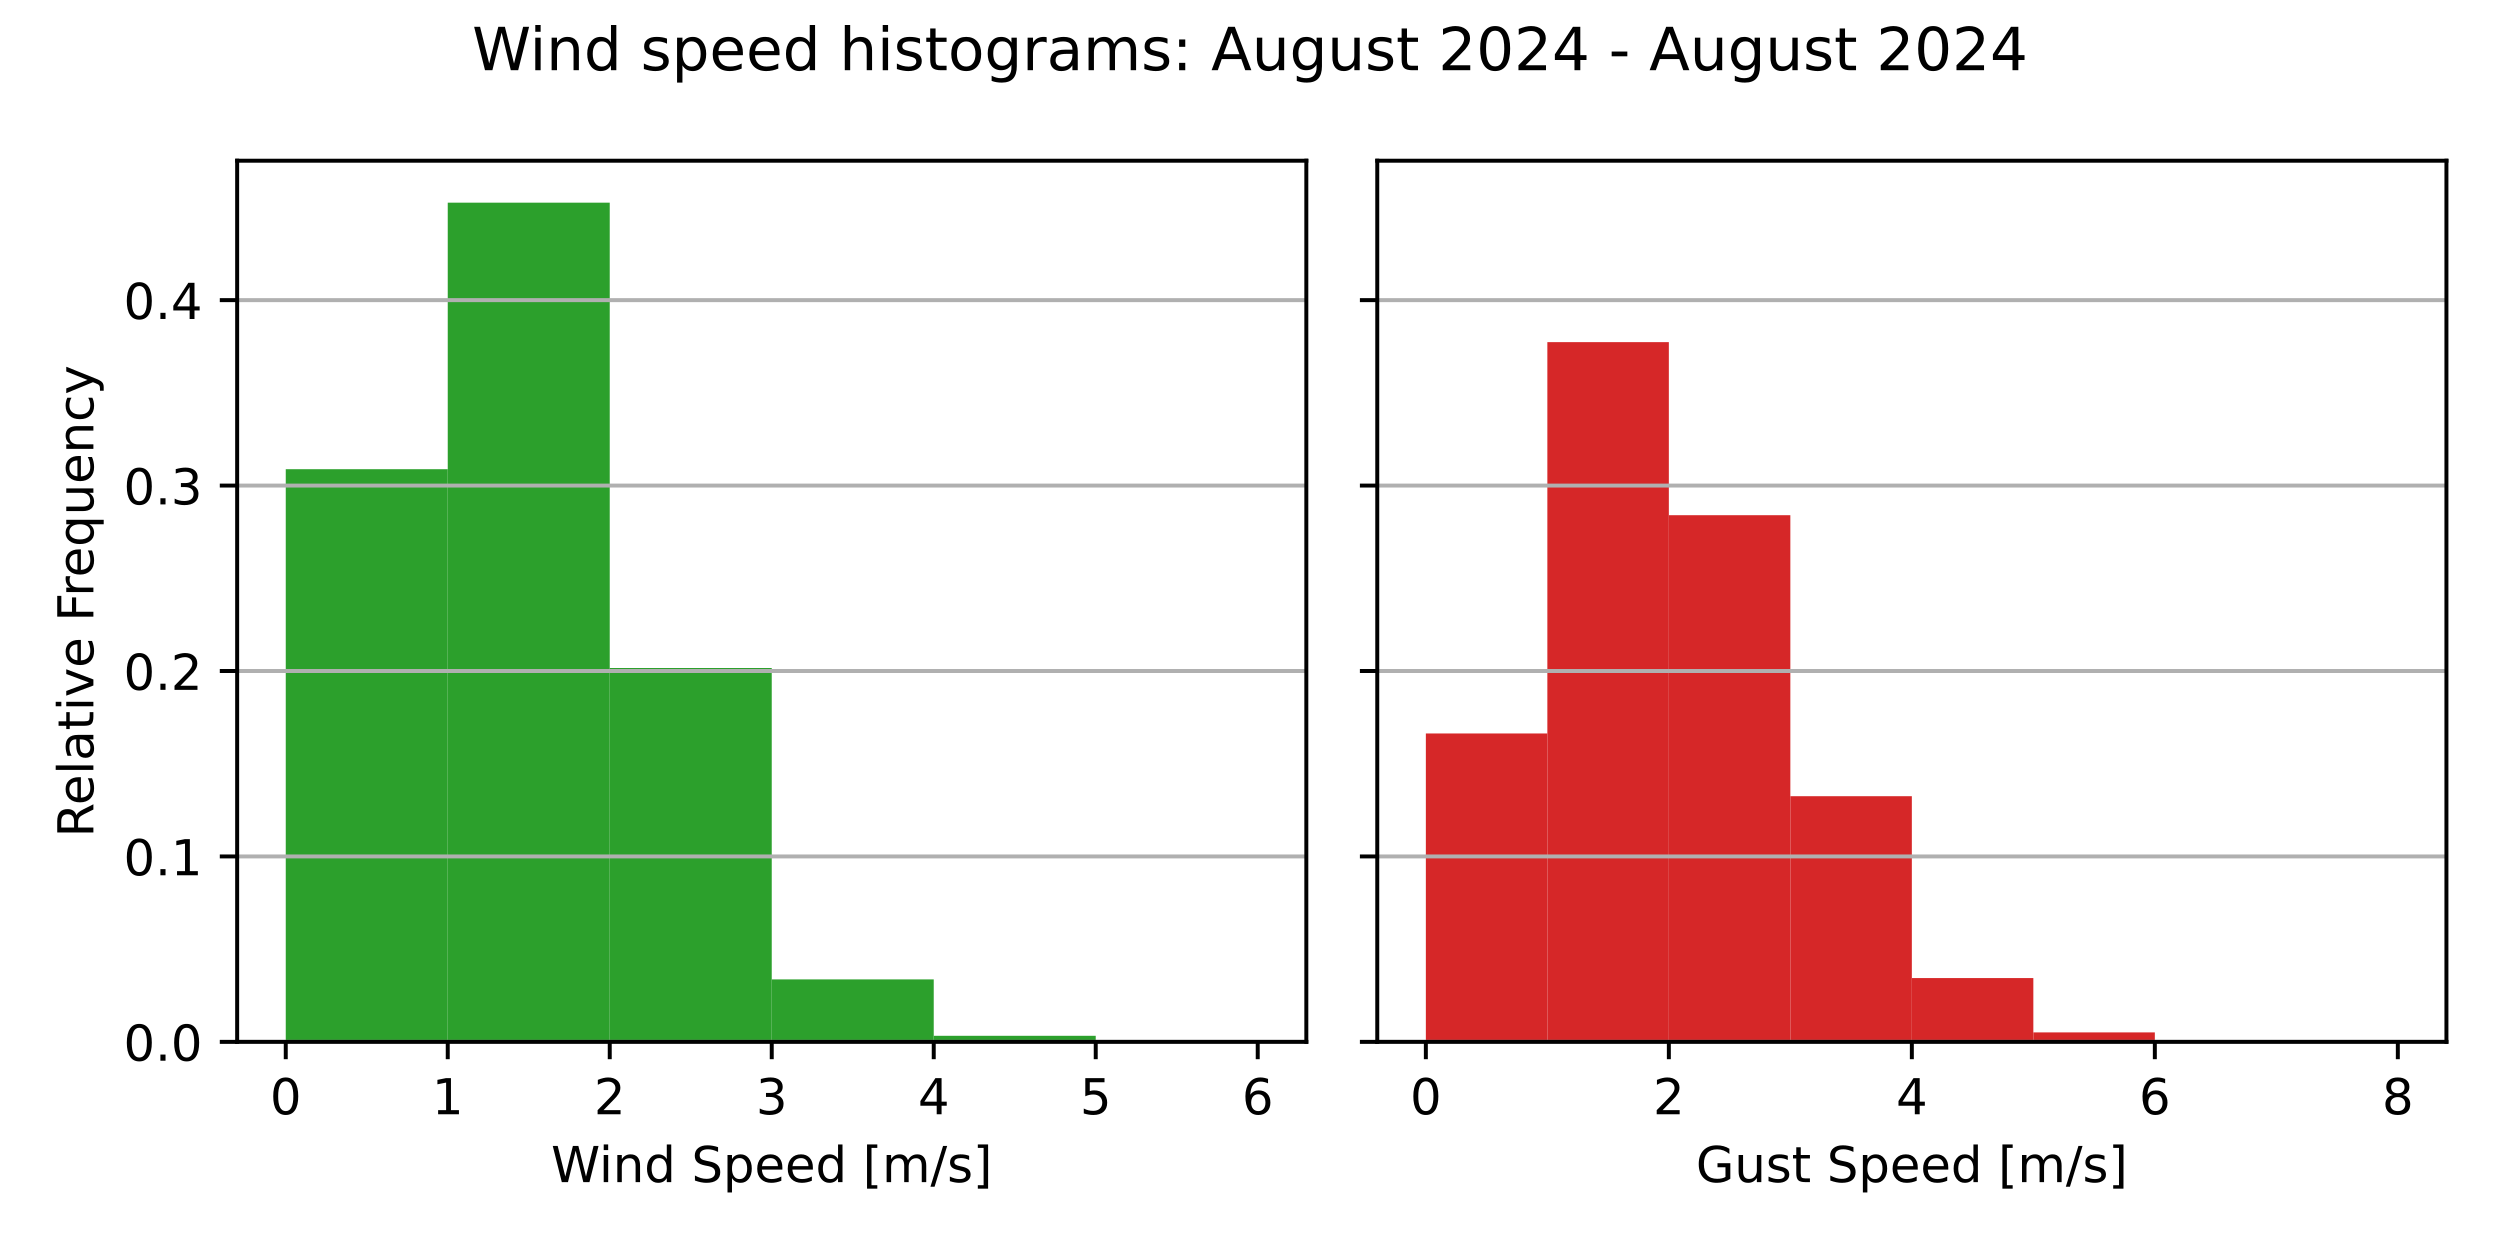
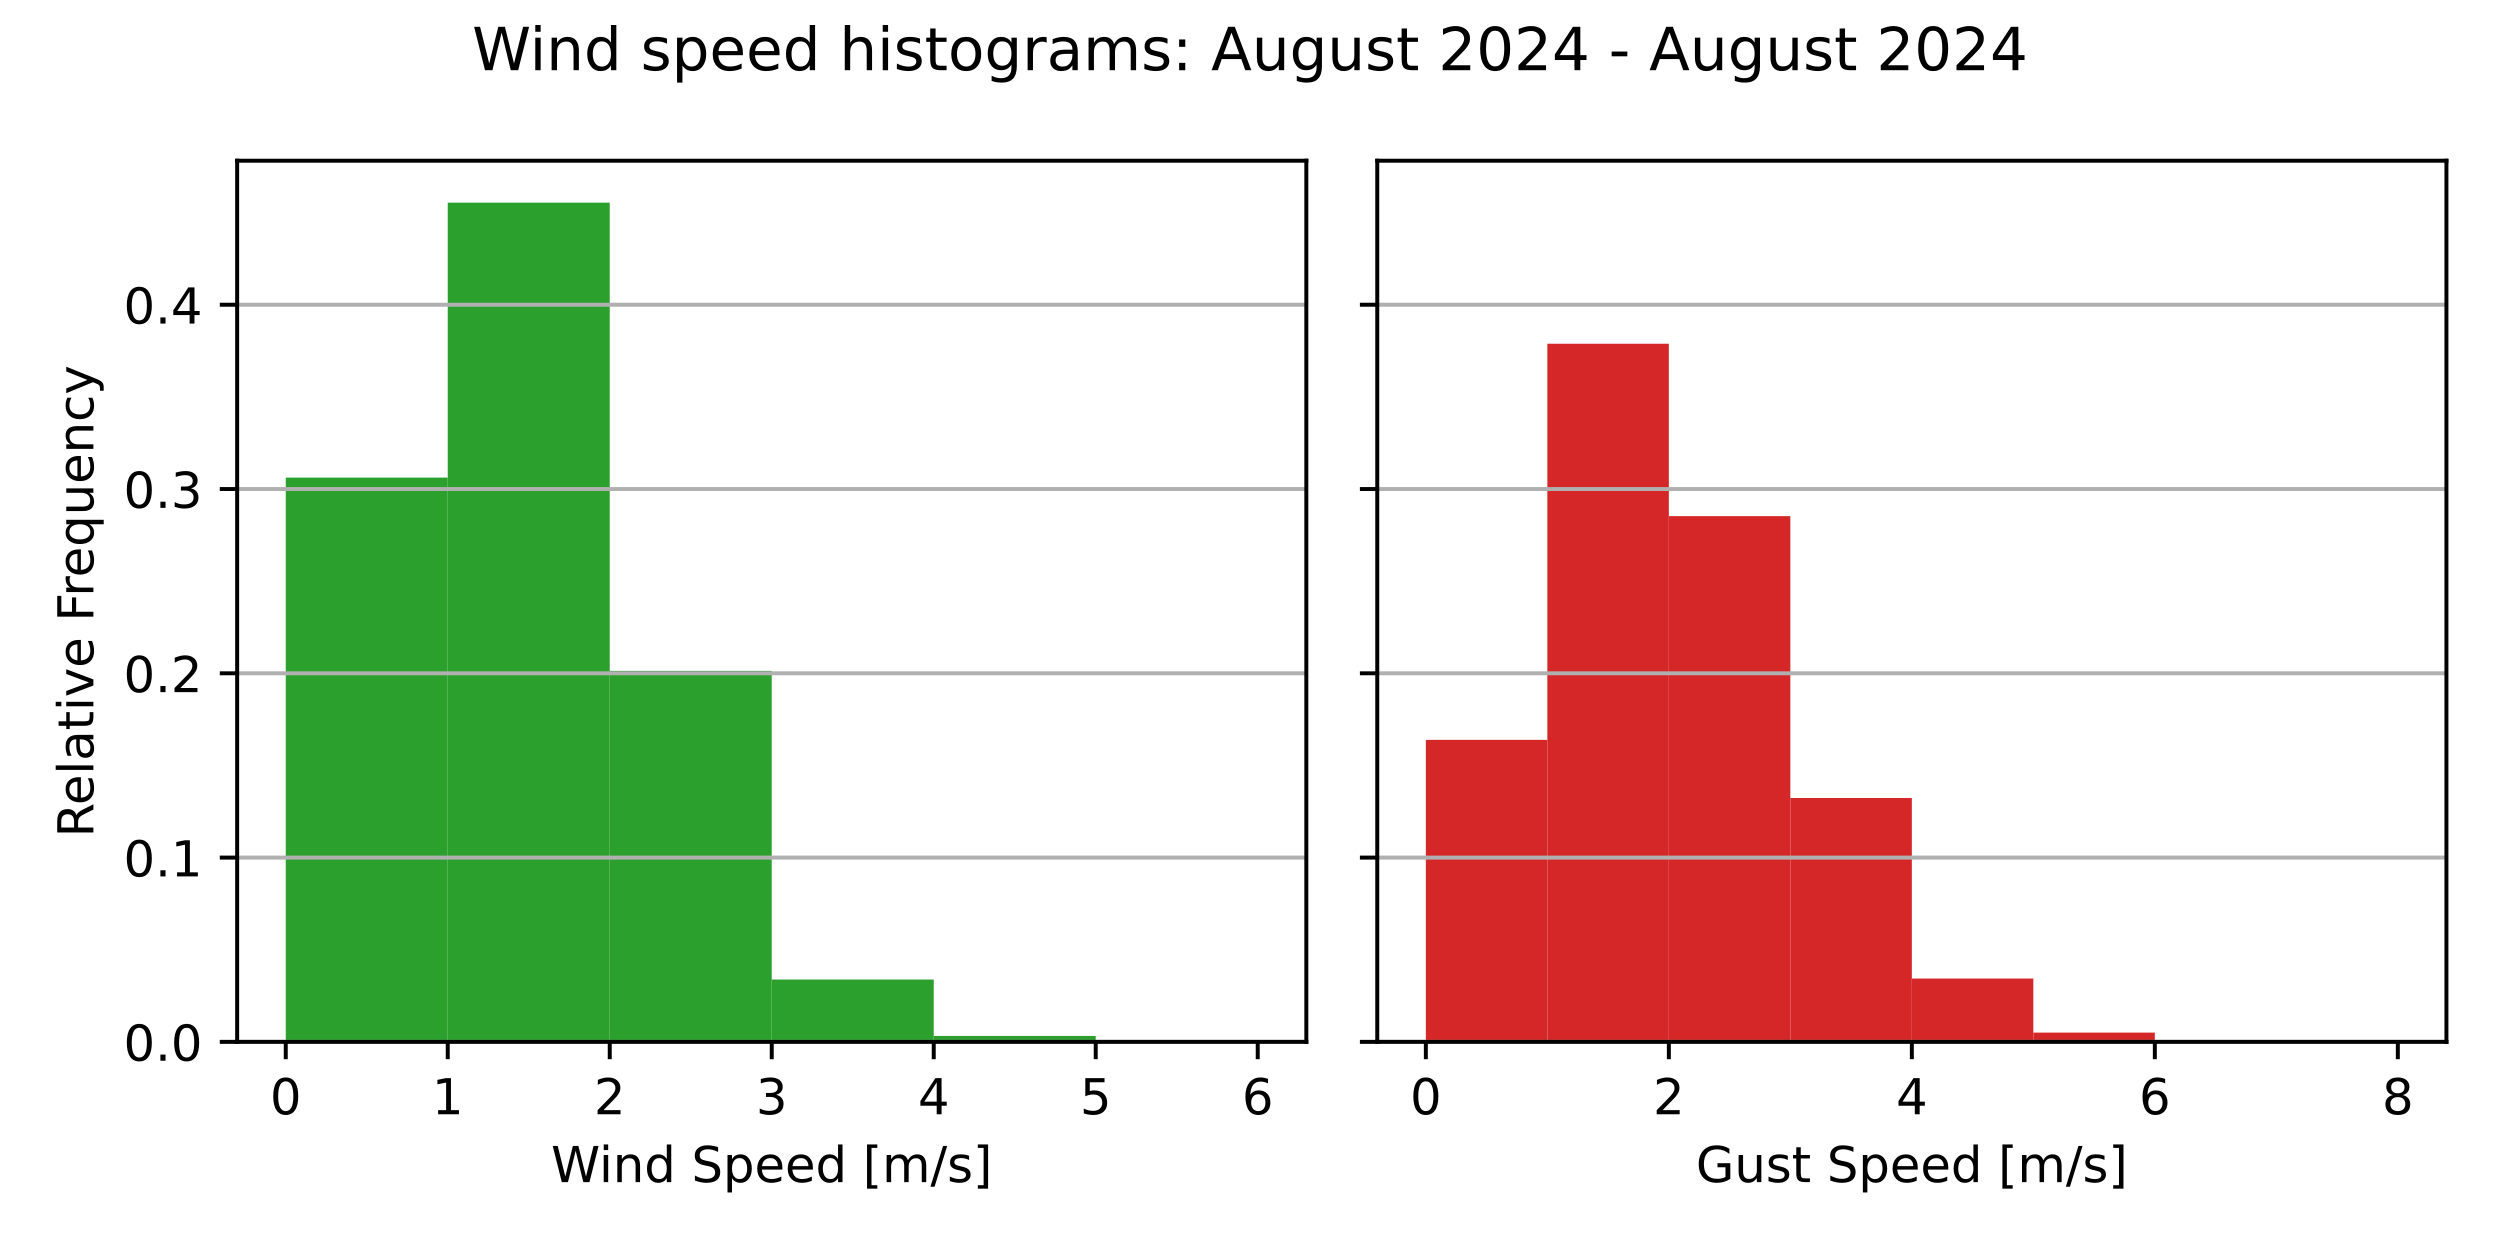
<svg xmlns="http://www.w3.org/2000/svg" xmlns:xlink="http://www.w3.org/1999/xlink" width="504pt" height="252pt" viewBox="0 0 504 252" version="1.1">
  <defs>
    <style type="text/css">*{stroke-linejoin: round; stroke-linecap: butt}</style>
  </defs>
  <g id="figure_1">
    <g id="patch_1">
      <path d="M 0 252  L 504 252  L 504 0  L 0 0  z " style="fill: #ffffff" />
    </g>
    <g id="axes_1">
      <g id="patch_2">
        <path d="M 47.81 210.04  L 263.355 210.04  L 263.355 32.4  L 47.81 32.4  z " style="fill: #ffffff" />
      </g>
      <g id="patch_3">
-         <path d="M 57.608 210.04  L 90.266 210.04  L 90.266 94.596  L 57.608 94.596  z " clip-path="url(#pe09c0e4b14)" style="fill: #2ca02c" />
+         <path d="M 57.608 210.04  L 90.266 210.04  L 90.266 96.289  L 57.608 96.289  z " clip-path="url(#p66cedf97c5)" style="fill: #2ca02c" />
      </g>
      <g id="patch_4">
-         <path d="M 90.266 210.04  L 122.924 210.04  L 122.924 40.859  L 90.266 40.859  z " clip-path="url(#pe09c0e4b14)" style="fill: #2ca02c" />
+         <path d="M 90.266 210.04  L 122.924 210.04  L 122.924 40.859  L 90.266 40.859  z " clip-path="url(#p66cedf97c5)" style="fill: #2ca02c" />
      </g>
      <g id="patch_5">
-         <path d="M 122.924 210.04  L 155.583 210.04  L 155.583 134.666  L 122.924 134.666  z " clip-path="url(#pe09c0e4b14)" style="fill: #2ca02c" />
+         <path d="M 122.924 210.04  L 155.583 210.04  L 155.583 135.249  L 122.924 135.249  z " clip-path="url(#p66cedf97c5)" style="fill: #2ca02c" />
      </g>
      <g id="patch_6">
-         <path d="M 155.583 210.04  L 188.241 210.04  L 188.241 197.449  L 155.583 197.449  z " clip-path="url(#pe09c0e4b14)" style="fill: #2ca02c" />
+         <path d="M 155.583 210.04  L 188.241 210.04  L 188.241 197.467  L 155.583 197.467  z " clip-path="url(#p66cedf97c5)" style="fill: #2ca02c" />
      </g>
      <g id="patch_7">
-         <path d="M 188.241 210.04  L 220.899 210.04  L 220.899 208.818  L 188.241 208.818  z " clip-path="url(#pe09c0e4b14)" style="fill: #2ca02c" />
+         <path d="M 188.241 210.04  L 220.899 210.04  L 220.899 208.845  L 188.241 208.845  z " clip-path="url(#p66cedf97c5)" style="fill: #2ca02c" />
      </g>
      <g id="patch_8">
-         <path d="M 220.899 210.04  L 253.558 210.04  L 253.558 210.016  L 220.899 210.016  z " clip-path="url(#pe09c0e4b14)" style="fill: #2ca02c" />
+         <path d="M 220.899 210.04  L 253.558 210.04  L 253.558 210.016  L 220.899 210.016  z " clip-path="url(#p66cedf97c5)" style="fill: #2ca02c" />
      </g>
      <g id="matplotlib.axis_1">
        <g id="xtick_1">
          <g id="line2d_1">
            <defs>
-               <path id="md524a39035" d="M 0 0  L 0 3.5  " style="stroke: #000000; stroke-width: 0.8" />
+               <path id="m0b751cc607" d="M 0 0  L 0 3.5  " style="stroke: #000000; stroke-width: 0.8" />
            </defs>
            <g>
-               <use xlink:href="#md524a39035" x="57.608" y="210.04" style="stroke: #000000; stroke-width: 0.8" />
+               <use xlink:href="#m0b751cc607" x="57.608" y="210.04" style="stroke: #000000; stroke-width: 0.8" />
            </g>
          </g>
          <g id="text_1">
            <g transform="translate(54.42625 224.6384) scale(0.1 -0.1)">
              <defs>
                <path id="DejaVuSans-30" d="M 2034 4250  Q 1547 4250 1301 3770  Q 1056 3291 1056 2328  Q 1056 1369 1301 889  Q 1547 409 2034 409  Q 2525 409 2770 889  Q 3016 1369 3016 2328  Q 3016 3291 2770 3770  Q 2525 4250 2034 4250  z M 2034 4750  Q 2819 4750 3233 4129  Q 3647 3509 3647 2328  Q 3647 1150 3233 529  Q 2819 -91 2034 -91  Q 1250 -91 836 529  Q 422 1150 422 2328  Q 422 3509 836 4129  Q 1250 4750 2034 4750  z " transform="scale(0.015625)" />
              </defs>
              <use xlink:href="#DejaVuSans-30" />
            </g>
          </g>
        </g>
        <g id="xtick_2">
          <g id="line2d_2">
            <g>
-               <use xlink:href="#md524a39035" x="90.266" y="210.04" style="stroke: #000000; stroke-width: 0.8" />
+               <use xlink:href="#m0b751cc607" x="90.266" y="210.04" style="stroke: #000000; stroke-width: 0.8" />
            </g>
          </g>
          <g id="text_2">
            <g transform="translate(87.08458 224.6384) scale(0.1 -0.1)">
              <defs>
                <path id="DejaVuSans-31" d="M 794 531  L 1825 531  L 1825 4091  L 703 3866  L 703 4441  L 1819 4666  L 2450 4666  L 2450 531  L 3481 531  L 3481 0  L 794 0  L 794 531  z " transform="scale(0.015625)" />
              </defs>
              <use xlink:href="#DejaVuSans-31" />
            </g>
          </g>
        </g>
        <g id="xtick_3">
          <g id="line2d_3">
            <g>
-               <use xlink:href="#md524a39035" x="122.924" y="210.04" style="stroke: #000000; stroke-width: 0.8" />
+               <use xlink:href="#m0b751cc607" x="122.924" y="210.04" style="stroke: #000000; stroke-width: 0.8" />
            </g>
          </g>
          <g id="text_3">
            <g transform="translate(119.7429 224.6384) scale(0.1 -0.1)">
              <defs>
                <path id="DejaVuSans-32" d="M 1228 531  L 3431 531  L 3431 0  L 469 0  L 469 531  Q 828 903 1448 1529  Q 2069 2156 2228 2338  Q 2531 2678 2651 2914  Q 2772 3150 2772 3378  Q 2772 3750 2511 3984  Q 2250 4219 1831 4219  Q 1534 4219 1204 4116  Q 875 4013 500 3803  L 500 4441  Q 881 4594 1212 4672  Q 1544 4750 1819 4750  Q 2544 4750 2975 4387  Q 3406 4025 3406 3419  Q 3406 3131 3298 2873  Q 3191 2616 2906 2266  Q 2828 2175 2409 1742  Q 1991 1309 1228 531  z " transform="scale(0.015625)" />
              </defs>
              <use xlink:href="#DejaVuSans-32" />
            </g>
          </g>
        </g>
        <g id="xtick_4">
          <g id="line2d_4">
            <g>
-               <use xlink:href="#md524a39035" x="155.583" y="210.04" style="stroke: #000000; stroke-width: 0.8" />
+               <use xlink:href="#m0b751cc607" x="155.583" y="210.04" style="stroke: #000000; stroke-width: 0.8" />
            </g>
          </g>
          <g id="text_4">
            <g transform="translate(152.4013 224.6384) scale(0.1 -0.1)">
              <defs>
                <path id="DejaVuSans-33" d="M 2597 2516  Q 3050 2419 3304 2112  Q 3559 1806 3559 1356  Q 3559 666 3084 287  Q 2609 -91 1734 -91  Q 1441 -91 1130 -33  Q 819 25 488 141  L 488 750  Q 750 597 1062 519  Q 1375 441 1716 441  Q 2309 441 2620 675  Q 2931 909 2931 1356  Q 2931 1769 2642 2001  Q 2353 2234 1838 2234  L 1294 2234  L 1294 2753  L 1863 2753  Q 2328 2753 2575 2939  Q 2822 3125 2822 3475  Q 2822 3834 2567 4026  Q 2313 4219 1838 4219  Q 1578 4219 1281 4162  Q 984 4106 628 3988  L 628 4550  Q 988 4650 1302 4700  Q 1616 4750 1894 4750  Q 2613 4750 3031 4423  Q 3450 4097 3450 3541  Q 3450 3153 3228 2886  Q 3006 2619 2597 2516  z " transform="scale(0.015625)" />
              </defs>
              <use xlink:href="#DejaVuSans-33" />
            </g>
          </g>
        </g>
        <g id="xtick_5">
          <g id="line2d_5">
            <g>
-               <use xlink:href="#md524a39035" x="188.241" y="210.04" style="stroke: #000000; stroke-width: 0.8" />
+               <use xlink:href="#m0b751cc607" x="188.241" y="210.04" style="stroke: #000000; stroke-width: 0.8" />
            </g>
          </g>
          <g id="text_5">
            <g transform="translate(185.0596 224.6384) scale(0.1 -0.1)">
              <defs>
                <path id="DejaVuSans-34" d="M 2419 4116  L 825 1625  L 2419 1625  L 2419 4116  z M 2253 4666  L 3047 4666  L 3047 1625  L 3713 1625  L 3713 1100  L 3047 1100  L 3047 0  L 2419 0  L 2419 1100  L 313 1100  L 313 1709  L 2253 4666  z " transform="scale(0.015625)" />
              </defs>
              <use xlink:href="#DejaVuSans-34" />
            </g>
          </g>
        </g>
        <g id="xtick_6">
          <g id="line2d_6">
            <g>
-               <use xlink:href="#md524a39035" x="220.899" y="210.04" style="stroke: #000000; stroke-width: 0.8" />
+               <use xlink:href="#m0b751cc607" x="220.899" y="210.04" style="stroke: #000000; stroke-width: 0.8" />
            </g>
          </g>
          <g id="text_6">
            <g transform="translate(217.7179 224.6384) scale(0.1 -0.1)">
              <defs>
                <path id="DejaVuSans-35" d="M 691 4666  L 3169 4666  L 3169 4134  L 1269 4134  L 1269 2991  Q 1406 3038 1543 3061  Q 1681 3084 1819 3084  Q 2600 3084 3056 2656  Q 3513 2228 3513 1497  Q 3513 744 3044 326  Q 2575 -91 1722 -91  Q 1428 -91 1123 -41  Q 819 9 494 109  L 494 744  Q 775 591 1075 516  Q 1375 441 1709 441  Q 2250 441 2565 725  Q 2881 1009 2881 1497  Q 2881 1984 2565 2268  Q 2250 2553 1709 2553  Q 1456 2553 1204 2497  Q 953 2441 691 2322  L 691 4666  z " transform="scale(0.015625)" />
              </defs>
              <use xlink:href="#DejaVuSans-35" />
            </g>
          </g>
        </g>
        <g id="xtick_7">
          <g id="line2d_7">
            <g>
-               <use xlink:href="#md524a39035" x="253.558" y="210.04" style="stroke: #000000; stroke-width: 0.8" />
+               <use xlink:href="#m0b751cc607" x="253.558" y="210.04" style="stroke: #000000; stroke-width: 0.8" />
            </g>
          </g>
          <g id="text_7">
            <g transform="translate(250.3762 224.6384) scale(0.1 -0.1)">
              <defs>
                <path id="DejaVuSans-36" d="M 2113 2584  Q 1688 2584 1439 2293  Q 1191 2003 1191 1497  Q 1191 994 1439 701  Q 1688 409 2113 409  Q 2538 409 2786 701  Q 3034 994 3034 1497  Q 3034 2003 2786 2293  Q 2538 2584 2113 2584  z M 3366 4563  L 3366 3988  Q 3128 4100 2886 4159  Q 2644 4219 2406 4219  Q 1781 4219 1451 3797  Q 1122 3375 1075 2522  Q 1259 2794 1537 2939  Q 1816 3084 2150 3084  Q 2853 3084 3261 2657  Q 3669 2231 3669 1497  Q 3669 778 3244 343  Q 2819 -91 2113 -91  Q 1303 -91 875 529  Q 447 1150 447 2328  Q 447 3434 972 4092  Q 1497 4750 2381 4750  Q 2619 4750 2861 4703  Q 3103 4656 3366 4563  z " transform="scale(0.015625)" />
              </defs>
              <use xlink:href="#DejaVuSans-36" />
            </g>
          </g>
        </g>
        <g id="text_8">
          <g transform="translate(111.1044 238.3166) scale(0.1 -0.1)">
            <defs>
              <path id="DejaVuSans-57" d="M 213 4666  L 850 4666  L 1831 722  L 2809 4666  L 3519 4666  L 4500 722  L 5478 4666  L 6119 4666  L 4947 0  L 4153 0  L 3169 4050  L 2175 0  L 1381 0  L 213 4666  z " transform="scale(0.015625)" />
              <path id="DejaVuSans-69" d="M 603 3500  L 1178 3500  L 1178 0  L 603 0  L 603 3500  z M 603 4863  L 1178 4863  L 1178 4134  L 603 4134  L 603 4863  z " transform="scale(0.015625)" />
              <path id="DejaVuSans-6e" d="M 3513 2113  L 3513 0  L 2938 0  L 2938 2094  Q 2938 2591 2744 2837  Q 2550 3084 2163 3084  Q 1697 3084 1428 2787  Q 1159 2491 1159 1978  L 1159 0  L 581 0  L 581 3500  L 1159 3500  L 1159 2956  Q 1366 3272 1645 3428  Q 1925 3584 2291 3584  Q 2894 3584 3203 3211  Q 3513 2838 3513 2113  z " transform="scale(0.015625)" />
              <path id="DejaVuSans-64" d="M 2906 2969  L 2906 4863  L 3481 4863  L 3481 0  L 2906 0  L 2906 525  Q 2725 213 2448 61  Q 2172 -91 1784 -91  Q 1150 -91 751 415  Q 353 922 353 1747  Q 353 2572 751 3078  Q 1150 3584 1784 3584  Q 2172 3584 2448 3432  Q 2725 3281 2906 2969  z M 947 1747  Q 947 1113 1208 752  Q 1469 391 1925 391  Q 2381 391 2643 752  Q 2906 1113 2906 1747  Q 2906 2381 2643 2742  Q 2381 3103 1925 3103  Q 1469 3103 1208 2742  Q 947 2381 947 1747  z " transform="scale(0.015625)" />
              <path id="DejaVuSans-20" transform="scale(0.015625)" />
              <path id="DejaVuSans-53" d="M 3425 4513  L 3425 3897  Q 3066 4069 2747 4153  Q 2428 4238 2131 4238  Q 1616 4238 1336 4038  Q 1056 3838 1056 3469  Q 1056 3159 1242 3001  Q 1428 2844 1947 2747  L 2328 2669  Q 3034 2534 3370 2195  Q 3706 1856 3706 1288  Q 3706 609 3251 259  Q 2797 -91 1919 -91  Q 1588 -91 1214 -16  Q 841 59 441 206  L 441 856  Q 825 641 1194 531  Q 1563 422 1919 422  Q 2459 422 2753 634  Q 3047 847 3047 1241  Q 3047 1584 2836 1778  Q 2625 1972 2144 2069  L 1759 2144  Q 1053 2284 737 2584  Q 422 2884 422 3419  Q 422 4038 858 4394  Q 1294 4750 2059 4750  Q 2388 4750 2728 4690  Q 3069 4631 3425 4513  z " transform="scale(0.015625)" />
              <path id="DejaVuSans-70" d="M 1159 525  L 1159 -1331  L 581 -1331  L 581 3500  L 1159 3500  L 1159 2969  Q 1341 3281 1617 3432  Q 1894 3584 2278 3584  Q 2916 3584 3314 3078  Q 3713 2572 3713 1747  Q 3713 922 3314 415  Q 2916 -91 2278 -91  Q 1894 -91 1617 61  Q 1341 213 1159 525  z M 3116 1747  Q 3116 2381 2855 2742  Q 2594 3103 2138 3103  Q 1681 3103 1420 2742  Q 1159 2381 1159 1747  Q 1159 1113 1420 752  Q 1681 391 2138 391  Q 2594 391 2855 752  Q 3116 1113 3116 1747  z " transform="scale(0.015625)" />
              <path id="DejaVuSans-65" d="M 3597 1894  L 3597 1613  L 953 1613  Q 991 1019 1311 708  Q 1631 397 2203 397  Q 2534 397 2845 478  Q 3156 559 3463 722  L 3463 178  Q 3153 47 2828 -22  Q 2503 -91 2169 -91  Q 1331 -91 842 396  Q 353 884 353 1716  Q 353 2575 817 3079  Q 1281 3584 2069 3584  Q 2775 3584 3186 3129  Q 3597 2675 3597 1894  z M 3022 2063  Q 3016 2534 2758 2815  Q 2500 3097 2075 3097  Q 1594 3097 1305 2825  Q 1016 2553 972 2059  L 3022 2063  z " transform="scale(0.015625)" />
              <path id="DejaVuSans-5b" d="M 550 4863  L 1875 4863  L 1875 4416  L 1125 4416  L 1125 -397  L 1875 -397  L 1875 -844  L 550 -844  L 550 4863  z " transform="scale(0.015625)" />
              <path id="DejaVuSans-6d" d="M 3328 2828  Q 3544 3216 3844 3400  Q 4144 3584 4550 3584  Q 5097 3584 5394 3201  Q 5691 2819 5691 2113  L 5691 0  L 5113 0  L 5113 2094  Q 5113 2597 4934 2840  Q 4756 3084 4391 3084  Q 3944 3084 3684 2787  Q 3425 2491 3425 1978  L 3425 0  L 2847 0  L 2847 2094  Q 2847 2600 2669 2842  Q 2491 3084 2119 3084  Q 1678 3084 1418 2786  Q 1159 2488 1159 1978  L 1159 0  L 581 0  L 581 3500  L 1159 3500  L 1159 2956  Q 1356 3278 1631 3431  Q 1906 3584 2284 3584  Q 2666 3584 2933 3390  Q 3200 3197 3328 2828  z " transform="scale(0.015625)" />
              <path id="DejaVuSans-2f" d="M 1625 4666  L 2156 4666  L 531 -594  L 0 -594  L 1625 4666  z " transform="scale(0.015625)" />
              <path id="DejaVuSans-73" d="M 2834 3397  L 2834 2853  Q 2591 2978 2328 3040  Q 2066 3103 1784 3103  Q 1356 3103 1142 2972  Q 928 2841 928 2578  Q 928 2378 1081 2264  Q 1234 2150 1697 2047  L 1894 2003  Q 2506 1872 2764 1633  Q 3022 1394 3022 966  Q 3022 478 2636 193  Q 2250 -91 1575 -91  Q 1294 -91 989 -36  Q 684 19 347 128  L 347 722  Q 666 556 975 473  Q 1284 391 1588 391  Q 1994 391 2212 530  Q 2431 669 2431 922  Q 2431 1156 2273 1281  Q 2116 1406 1581 1522  L 1381 1569  Q 847 1681 609 1914  Q 372 2147 372 2553  Q 372 3047 722 3315  Q 1072 3584 1716 3584  Q 2034 3584 2315 3537  Q 2597 3491 2834 3397  z " transform="scale(0.015625)" />
              <path id="DejaVuSans-5d" d="M 1947 4863  L 1947 -844  L 622 -844  L 622 -397  L 1369 -397  L 1369 4416  L 622 4416  L 622 4863  L 1947 4863  z " transform="scale(0.015625)" />
            </defs>
            <use xlink:href="#DejaVuSans-57" />
            <use xlink:href="#DejaVuSans-69" x="96.627" />
            <use xlink:href="#DejaVuSans-6e" x="124.41" />
            <use xlink:href="#DejaVuSans-64" x="187.789" />
            <use xlink:href="#DejaVuSans-20" x="251.266" />
            <use xlink:href="#DejaVuSans-53" x="283.053" />
            <use xlink:href="#DejaVuSans-70" x="346.529" />
            <use xlink:href="#DejaVuSans-65" x="410.006" />
            <use xlink:href="#DejaVuSans-65" x="471.529" />
            <use xlink:href="#DejaVuSans-64" x="533.053" />
            <use xlink:href="#DejaVuSans-20" x="596.529" />
            <use xlink:href="#DejaVuSans-5b" x="628.316" />
            <use xlink:href="#DejaVuSans-6d" x="667.33" />
            <use xlink:href="#DejaVuSans-2f" x="764.742" />
            <use xlink:href="#DejaVuSans-73" x="798.434" />
            <use xlink:href="#DejaVuSans-5d" x="850.533" />
          </g>
        </g>
      </g>
      <g id="matplotlib.axis_2">
        <g id="ytick_1">
          <g id="line2d_8">
-             <path d="M 47.81 210.04  L 263.355 210.04  " clip-path="url(#pe09c0e4b14)" style="fill: none; stroke: #b0b0b0; stroke-width: 0.8; stroke-linecap: square" />
+             <path d="M 47.81 210.04  L 263.355 210.04  " clip-path="url(#p66cedf97c5)" style="fill: none; stroke: #b0b0b0; stroke-width: 0.8; stroke-linecap: square" />
          </g>
          <g id="line2d_9">
            <defs>
-               <path id="m40768c1349" d="M 0 0  L -3.5 0  " style="stroke: #000000; stroke-width: 0.8" />
+               <path id="m68db1e8b6d" d="M 0 0  L -3.5 0  " style="stroke: #000000; stroke-width: 0.8" />
            </defs>
            <g>
-               <use xlink:href="#m40768c1349" x="47.81" y="210.04" style="stroke: #000000; stroke-width: 0.8" />
+               <use xlink:href="#m68db1e8b6d" x="47.81" y="210.04" style="stroke: #000000; stroke-width: 0.8" />
            </g>
          </g>
          <g id="text_9">
            <g transform="translate(24.90687 213.8392) scale(0.1 -0.1)">
              <defs>
                <path id="DejaVuSans-2e" d="M 684 794  L 1344 794  L 1344 0  L 684 0  L 684 794  z " transform="scale(0.015625)" />
              </defs>
              <use xlink:href="#DejaVuSans-30" />
              <use xlink:href="#DejaVuSans-2e" x="63.623" />
              <use xlink:href="#DejaVuSans-30" x="95.41" />
            </g>
          </g>
        </g>
        <g id="ytick_2">
          <g id="line2d_10">
-             <path d="M 47.81 172.656  L 263.355 172.656  " clip-path="url(#pe09c0e4b14)" style="fill: none; stroke: #b0b0b0; stroke-width: 0.8; stroke-linecap: square" />
+             <path d="M 47.81 172.889  L 263.355 172.889  " clip-path="url(#p66cedf97c5)" style="fill: none; stroke: #b0b0b0; stroke-width: 0.8; stroke-linecap: square" />
          </g>
          <g id="line2d_11">
            <g>
-               <use xlink:href="#m40768c1349" x="47.81" y="172.656" style="stroke: #000000; stroke-width: 0.8" />
+               <use xlink:href="#m68db1e8b6d" x="47.81" y="172.889" style="stroke: #000000; stroke-width: 0.8" />
            </g>
          </g>
          <g id="text_10">
-             <g transform="translate(24.90687 176.4556) scale(0.1 -0.1)">
+             <g transform="translate(24.90687 176.6878) scale(0.1 -0.1)">
              <use xlink:href="#DejaVuSans-30" />
              <use xlink:href="#DejaVuSans-2e" x="63.623" />
              <use xlink:href="#DejaVuSans-31" x="95.41" />
            </g>
          </g>
        </g>
        <g id="ytick_3">
          <g id="line2d_12">
-             <path d="M 47.81 135.273  L 263.355 135.273  " clip-path="url(#pe09c0e4b14)" style="fill: none; stroke: #b0b0b0; stroke-width: 0.8; stroke-linecap: square" />
+             <path d="M 47.81 135.737  L 263.355 135.737  " clip-path="url(#p66cedf97c5)" style="fill: none; stroke: #b0b0b0; stroke-width: 0.8; stroke-linecap: square" />
          </g>
          <g id="line2d_13">
            <g>
-               <use xlink:href="#m40768c1349" x="47.81" y="135.273" style="stroke: #000000; stroke-width: 0.8" />
+               <use xlink:href="#m68db1e8b6d" x="47.81" y="135.737" style="stroke: #000000; stroke-width: 0.8" />
            </g>
          </g>
          <g id="text_11">
-             <g transform="translate(24.90687 139.072) scale(0.1 -0.1)">
+             <g transform="translate(24.90687 139.5363) scale(0.1 -0.1)">
              <use xlink:href="#DejaVuSans-30" />
              <use xlink:href="#DejaVuSans-2e" x="63.623" />
              <use xlink:href="#DejaVuSans-32" x="95.41" />
            </g>
          </g>
        </g>
        <g id="ytick_4">
          <g id="line2d_14">
-             <path d="M 47.81 97.889  L 263.355 97.889  " clip-path="url(#pe09c0e4b14)" style="fill: none; stroke: #b0b0b0; stroke-width: 0.8; stroke-linecap: square" />
+             <path d="M 47.81 98.586  L 263.355 98.586  " clip-path="url(#p66cedf97c5)" style="fill: none; stroke: #b0b0b0; stroke-width: 0.8; stroke-linecap: square" />
          </g>
          <g id="line2d_15">
            <g>
-               <use xlink:href="#m40768c1349" x="47.81" y="97.889" style="stroke: #000000; stroke-width: 0.8" />
+               <use xlink:href="#m68db1e8b6d" x="47.81" y="98.586" style="stroke: #000000; stroke-width: 0.8" />
            </g>
          </g>
          <g id="text_12">
-             <g transform="translate(24.90687 101.6884) scale(0.1 -0.1)">
+             <g transform="translate(24.90687 102.3849) scale(0.1 -0.1)">
              <use xlink:href="#DejaVuSans-30" />
              <use xlink:href="#DejaVuSans-2e" x="63.623" />
              <use xlink:href="#DejaVuSans-33" x="95.41" />
            </g>
          </g>
        </g>
        <g id="ytick_5">
          <g id="line2d_16">
-             <path d="M 47.81 60.506  L 263.355 60.506  " clip-path="url(#pe09c0e4b14)" style="fill: none; stroke: #b0b0b0; stroke-width: 0.8; stroke-linecap: square" />
+             <path d="M 47.81 61.434  L 263.355 61.434  " clip-path="url(#p66cedf97c5)" style="fill: none; stroke: #b0b0b0; stroke-width: 0.8; stroke-linecap: square" />
          </g>
          <g id="line2d_17">
            <g>
-               <use xlink:href="#m40768c1349" x="47.81" y="60.506" style="stroke: #000000; stroke-width: 0.8" />
+               <use xlink:href="#m68db1e8b6d" x="47.81" y="61.434" style="stroke: #000000; stroke-width: 0.8" />
            </g>
          </g>
          <g id="text_13">
-             <g transform="translate(24.90687 64.30477) scale(0.1 -0.1)">
+             <g transform="translate(24.90687 65.23342) scale(0.1 -0.1)">
              <use xlink:href="#DejaVuSans-30" />
              <use xlink:href="#DejaVuSans-2e" x="63.623" />
              <use xlink:href="#DejaVuSans-34" x="95.41" />
            </g>
          </g>
        </g>
        <g id="text_14">
          <g transform="translate(18.82719 168.8028) rotate(-90) scale(0.1 -0.1)">
            <defs>
              <path id="DejaVuSans-52" d="M 2841 2188  Q 3044 2119 3236 1894  Q 3428 1669 3622 1275  L 4263 0  L 3584 0  L 2988 1197  Q 2756 1666 2539 1819  Q 2322 1972 1947 1972  L 1259 1972  L 1259 0  L 628 0  L 628 4666  L 2053 4666  Q 2853 4666 3247 4331  Q 3641 3997 3641 3322  Q 3641 2881 3436 2590  Q 3231 2300 2841 2188  z M 1259 4147  L 1259 2491  L 2053 2491  Q 2509 2491 2742 2702  Q 2975 2913 2975 3322  Q 2975 3731 2742 3939  Q 2509 4147 2053 4147  L 1259 4147  z " transform="scale(0.015625)" />
              <path id="DejaVuSans-6c" d="M 603 4863  L 1178 4863  L 1178 0  L 603 0  L 603 4863  z " transform="scale(0.015625)" />
              <path id="DejaVuSans-61" d="M 2194 1759  Q 1497 1759 1228 1600  Q 959 1441 959 1056  Q 959 750 1161 570  Q 1363 391 1709 391  Q 2188 391 2477 730  Q 2766 1069 2766 1631  L 2766 1759  L 2194 1759  z M 3341 1997  L 3341 0  L 2766 0  L 2766 531  Q 2569 213 2275 61  Q 1981 -91 1556 -91  Q 1019 -91 701 211  Q 384 513 384 1019  Q 384 1609 779 1909  Q 1175 2209 1959 2209  L 2766 2209  L 2766 2266  Q 2766 2663 2505 2880  Q 2244 3097 1772 3097  Q 1472 3097 1187 3025  Q 903 2953 641 2809  L 641 3341  Q 956 3463 1253 3523  Q 1550 3584 1831 3584  Q 2591 3584 2966 3190  Q 3341 2797 3341 1997  z " transform="scale(0.015625)" />
              <path id="DejaVuSans-74" d="M 1172 4494  L 1172 3500  L 2356 3500  L 2356 3053  L 1172 3053  L 1172 1153  Q 1172 725 1289 603  Q 1406 481 1766 481  L 2356 481  L 2356 0  L 1766 0  Q 1100 0 847 248  Q 594 497 594 1153  L 594 3053  L 172 3053  L 172 3500  L 594 3500  L 594 4494  L 1172 4494  z " transform="scale(0.015625)" />
              <path id="DejaVuSans-76" d="M 191 3500  L 800 3500  L 1894 563  L 2988 3500  L 3597 3500  L 2284 0  L 1503 0  L 191 3500  z " transform="scale(0.015625)" />
              <path id="DejaVuSans-46" d="M 628 4666  L 3309 4666  L 3309 4134  L 1259 4134  L 1259 2759  L 3109 2759  L 3109 2228  L 1259 2228  L 1259 0  L 628 0  L 628 4666  z " transform="scale(0.015625)" />
              <path id="DejaVuSans-72" d="M 2631 2963  Q 2534 3019 2420 3045  Q 2306 3072 2169 3072  Q 1681 3072 1420 2755  Q 1159 2438 1159 1844  L 1159 0  L 581 0  L 581 3500  L 1159 3500  L 1159 2956  Q 1341 3275 1631 3429  Q 1922 3584 2338 3584  Q 2397 3584 2469 3576  Q 2541 3569 2628 3553  L 2631 2963  z " transform="scale(0.015625)" />
              <path id="DejaVuSans-71" d="M 947 1747  Q 947 1113 1208 752  Q 1469 391 1925 391  Q 2381 391 2643 752  Q 2906 1113 2906 1747  Q 2906 2381 2643 2742  Q 2381 3103 1925 3103  Q 1469 3103 1208 2742  Q 947 2381 947 1747  z M 2906 525  Q 2725 213 2448 61  Q 2172 -91 1784 -91  Q 1150 -91 751 415  Q 353 922 353 1747  Q 353 2572 751 3078  Q 1150 3584 1784 3584  Q 2172 3584 2448 3432  Q 2725 3281 2906 2969  L 2906 3500  L 3481 3500  L 3481 -1331  L 2906 -1331  L 2906 525  z " transform="scale(0.015625)" />
              <path id="DejaVuSans-75" d="M 544 1381  L 544 3500  L 1119 3500  L 1119 1403  Q 1119 906 1312 657  Q 1506 409 1894 409  Q 2359 409 2629 706  Q 2900 1003 2900 1516  L 2900 3500  L 3475 3500  L 3475 0  L 2900 0  L 2900 538  Q 2691 219 2414 64  Q 2138 -91 1772 -91  Q 1169 -91 856 284  Q 544 659 544 1381  z M 1991 3584  L 1991 3584  z " transform="scale(0.015625)" />
              <path id="DejaVuSans-63" d="M 3122 3366  L 3122 2828  Q 2878 2963 2633 3030  Q 2388 3097 2138 3097  Q 1578 3097 1268 2742  Q 959 2388 959 1747  Q 959 1106 1268 751  Q 1578 397 2138 397  Q 2388 397 2633 464  Q 2878 531 3122 666  L 3122 134  Q 2881 22 2623 -34  Q 2366 -91 2075 -91  Q 1284 -91 818 406  Q 353 903 353 1747  Q 353 2603 823 3093  Q 1294 3584 2113 3584  Q 2378 3584 2631 3529  Q 2884 3475 3122 3366  z " transform="scale(0.015625)" />
              <path id="DejaVuSans-79" d="M 2059 -325  Q 1816 -950 1584 -1140  Q 1353 -1331 966 -1331  L 506 -1331  L 506 -850  L 844 -850  Q 1081 -850 1212 -737  Q 1344 -625 1503 -206  L 1606 56  L 191 3500  L 800 3500  L 1894 763  L 2988 3500  L 3597 3500  L 2059 -325  z " transform="scale(0.015625)" />
            </defs>
            <use xlink:href="#DejaVuSans-52" />
            <use xlink:href="#DejaVuSans-65" x="64.982" />
            <use xlink:href="#DejaVuSans-6c" x="126.506" />
            <use xlink:href="#DejaVuSans-61" x="154.289" />
            <use xlink:href="#DejaVuSans-74" x="215.568" />
            <use xlink:href="#DejaVuSans-69" x="254.777" />
            <use xlink:href="#DejaVuSans-76" x="282.561" />
            <use xlink:href="#DejaVuSans-65" x="341.74" />
            <use xlink:href="#DejaVuSans-20" x="403.264" />
            <use xlink:href="#DejaVuSans-46" x="435.051" />
            <use xlink:href="#DejaVuSans-72" x="485.32" />
            <use xlink:href="#DejaVuSans-65" x="524.184" />
            <use xlink:href="#DejaVuSans-71" x="585.707" />
            <use xlink:href="#DejaVuSans-75" x="649.184" />
            <use xlink:href="#DejaVuSans-65" x="712.562" />
            <use xlink:href="#DejaVuSans-6e" x="774.086" />
            <use xlink:href="#DejaVuSans-63" x="837.465" />
            <use xlink:href="#DejaVuSans-79" x="892.445" />
          </g>
        </g>
      </g>
      <g id="patch_9">
        <path d="M 47.81 210.04  L 47.81 32.4  " style="fill: none; stroke: #000000; stroke-width: 0.8; stroke-linejoin: miter; stroke-linecap: square" />
      </g>
      <g id="patch_10">
        <path d="M 263.355 210.04  L 263.355 32.4  " style="fill: none; stroke: #000000; stroke-width: 0.8; stroke-linejoin: miter; stroke-linecap: square" />
      </g>
      <g id="patch_11">
        <path d="M 47.81 210.04  L 263.355 210.04  " style="fill: none; stroke: #000000; stroke-width: 0.8; stroke-linejoin: miter; stroke-linecap: square" />
      </g>
      <g id="patch_12">
        <path d="M 47.81 32.4  L 263.355 32.4  " style="fill: none; stroke: #000000; stroke-width: 0.8; stroke-linejoin: miter; stroke-linecap: square" />
      </g>
    </g>
    <g id="axes_2">
      <g id="patch_13">
        <path d="M 277.655 210.04  L 493.2 210.04  L 493.2 32.4  L 277.655 32.4  z " style="fill: #ffffff" />
      </g>
      <g id="patch_14">
-         <path d="M 287.452 210.04  L 311.946 210.04  L 311.946 147.868  L 287.452 147.868  z " clip-path="url(#pff9ac33b72)" style="fill: #d62728" />
+         <path d="M 287.452 210.04  L 311.946 210.04  L 311.946 149.161  L 287.452 149.161  z " clip-path="url(#p09335123ec)" style="fill: #d62728" />
      </g>
      <g id="patch_15">
-         <path d="M 311.946 210.04  L 336.44 210.04  L 336.44 68.974  L 311.946 68.974  z " clip-path="url(#pff9ac33b72)" style="fill: #d62728" />
+         <path d="M 311.946 210.04  L 336.44 210.04  L 336.44 69.303  L 311.946 69.303  z " clip-path="url(#p09335123ec)" style="fill: #d62728" />
      </g>
      <g id="patch_16">
-         <path d="M 336.44 210.04  L 360.934 210.04  L 360.934 103.862  L 336.44 103.862  z " clip-path="url(#pff9ac33b72)" style="fill: #d62728" />
+         <path d="M 336.44 210.04  L 360.934 210.04  L 360.934 104.057  L 336.44 104.057  z " clip-path="url(#p09335123ec)" style="fill: #d62728" />
      </g>
      <g id="patch_17">
-         <path d="M 360.934 210.04  L 385.428 210.04  L 385.428 160.508  L 360.934 160.508  z " clip-path="url(#pff9ac33b72)" style="fill: #d62728" />
+         <path d="M 360.934 210.04  L 385.428 210.04  L 385.428 160.873  L 360.934 160.873  z " clip-path="url(#p09335123ec)" style="fill: #d62728" />
      </g>
      <g id="patch_18">
-         <path d="M 385.428 210.04  L 409.921 210.04  L 409.921 197.18  L 385.428 197.18  z " clip-path="url(#pff9ac33b72)" style="fill: #d62728" />
+         <path d="M 385.428 210.04  L 409.921 210.04  L 409.921 197.276  L 385.428 197.276  z " clip-path="url(#p09335123ec)" style="fill: #d62728" />
      </g>
      <g id="patch_19">
-         <path d="M 409.921 210.04  L 434.415 210.04  L 434.415 208.133  L 409.921 208.133  z " clip-path="url(#pff9ac33b72)" style="fill: #d62728" />
+         <path d="M 409.921 210.04  L 434.415 210.04  L 434.415 208.176  L 409.921 208.176  z " clip-path="url(#p09335123ec)" style="fill: #d62728" />
      </g>
      <g id="patch_20">
-         <path d="M 434.415 210.04  L 458.909 210.04  L 458.909 209.967  L 434.415 209.967  z " clip-path="url(#pff9ac33b72)" style="fill: #d62728" />
+         <path d="M 434.415 210.04  L 458.909 210.04  L 458.909 209.968  L 434.415 209.968  z " clip-path="url(#p09335123ec)" style="fill: #d62728" />
      </g>
      <g id="patch_21">
-         <path d="M 458.909 210.04  L 483.402 210.04  L 483.402 209.991  L 458.909 209.991  z " clip-path="url(#pff9ac33b72)" style="fill: #d62728" />
+         <path d="M 458.909 210.04  L 483.402 210.04  L 483.402 209.992  L 458.909 209.992  z " clip-path="url(#p09335123ec)" style="fill: #d62728" />
      </g>
      <g id="matplotlib.axis_3">
        <g id="xtick_8">
          <g id="line2d_18">
            <g>
-               <use xlink:href="#md524a39035" x="287.452" y="210.04" style="stroke: #000000; stroke-width: 0.8" />
+               <use xlink:href="#m0b751cc607" x="287.452" y="210.04" style="stroke: #000000; stroke-width: 0.8" />
            </g>
          </g>
          <g id="text_15">
            <g transform="translate(284.2713 224.6384) scale(0.1 -0.1)">
              <use xlink:href="#DejaVuSans-30" />
            </g>
          </g>
        </g>
        <g id="xtick_9">
          <g id="line2d_19">
            <g>
-               <use xlink:href="#md524a39035" x="336.44" y="210.04" style="stroke: #000000; stroke-width: 0.8" />
+               <use xlink:href="#m0b751cc607" x="336.44" y="210.04" style="stroke: #000000; stroke-width: 0.8" />
            </g>
          </g>
          <g id="text_16">
            <g transform="translate(333.2588 224.6384) scale(0.1 -0.1)">
              <use xlink:href="#DejaVuSans-32" />
            </g>
          </g>
        </g>
        <g id="xtick_10">
          <g id="line2d_20">
            <g>
-               <use xlink:href="#md524a39035" x="385.428" y="210.04" style="stroke: #000000; stroke-width: 0.8" />
+               <use xlink:href="#m0b751cc607" x="385.428" y="210.04" style="stroke: #000000; stroke-width: 0.8" />
            </g>
          </g>
          <g id="text_17">
            <g transform="translate(382.2462 224.6384) scale(0.1 -0.1)">
              <use xlink:href="#DejaVuSans-34" />
            </g>
          </g>
        </g>
        <g id="xtick_11">
          <g id="line2d_21">
            <g>
-               <use xlink:href="#md524a39035" x="434.415" y="210.04" style="stroke: #000000; stroke-width: 0.8" />
+               <use xlink:href="#m0b751cc607" x="434.415" y="210.04" style="stroke: #000000; stroke-width: 0.8" />
            </g>
          </g>
          <g id="text_18">
            <g transform="translate(431.2337 224.6384) scale(0.1 -0.1)">
              <use xlink:href="#DejaVuSans-36" />
            </g>
          </g>
        </g>
        <g id="xtick_12">
          <g id="line2d_22">
            <g>
-               <use xlink:href="#md524a39035" x="483.402" y="210.04" style="stroke: #000000; stroke-width: 0.8" />
+               <use xlink:href="#m0b751cc607" x="483.402" y="210.04" style="stroke: #000000; stroke-width: 0.8" />
            </g>
          </g>
          <g id="text_19">
            <g transform="translate(480.2212 224.6384) scale(0.1 -0.1)">
              <defs>
                <path id="DejaVuSans-38" d="M 2034 2216  Q 1584 2216 1326 1975  Q 1069 1734 1069 1313  Q 1069 891 1326 650  Q 1584 409 2034 409  Q 2484 409 2743 651  Q 3003 894 3003 1313  Q 3003 1734 2745 1975  Q 2488 2216 2034 2216  z M 1403 2484  Q 997 2584 770 2862  Q 544 3141 544 3541  Q 544 4100 942 4425  Q 1341 4750 2034 4750  Q 2731 4750 3128 4425  Q 3525 4100 3525 3541  Q 3525 3141 3298 2862  Q 3072 2584 2669 2484  Q 3125 2378 3379 2068  Q 3634 1759 3634 1313  Q 3634 634 3220 271  Q 2806 -91 2034 -91  Q 1263 -91 848 271  Q 434 634 434 1313  Q 434 1759 690 2068  Q 947 2378 1403 2484  z M 1172 3481  Q 1172 3119 1398 2916  Q 1625 2713 2034 2713  Q 2441 2713 2670 2916  Q 2900 3119 2900 3481  Q 2900 3844 2670 4047  Q 2441 4250 2034 4250  Q 1625 4250 1398 4047  Q 1172 3844 1172 3481  z " transform="scale(0.015625)" />
              </defs>
              <use xlink:href="#DejaVuSans-38" />
            </g>
          </g>
        </g>
        <g id="text_20">
          <g transform="translate(341.9048 238.3166) scale(0.1 -0.1)">
            <defs>
              <path id="DejaVuSans-47" d="M 3809 666  L 3809 1919  L 2778 1919  L 2778 2438  L 4434 2438  L 4434 434  Q 4069 175 3628 42  Q 3188 -91 2688 -91  Q 1594 -91 976 548  Q 359 1188 359 2328  Q 359 3472 976 4111  Q 1594 4750 2688 4750  Q 3144 4750 3555 4637  Q 3966 4525 4313 4306  L 4313 3634  Q 3963 3931 3569 4081  Q 3175 4231 2741 4231  Q 1884 4231 1454 3753  Q 1025 3275 1025 2328  Q 1025 1384 1454 906  Q 1884 428 2741 428  Q 3075 428 3337 486  Q 3600 544 3809 666  z " transform="scale(0.015625)" />
            </defs>
            <use xlink:href="#DejaVuSans-47" />
            <use xlink:href="#DejaVuSans-75" x="77.49" />
            <use xlink:href="#DejaVuSans-73" x="140.869" />
            <use xlink:href="#DejaVuSans-74" x="192.969" />
            <use xlink:href="#DejaVuSans-20" x="232.178" />
            <use xlink:href="#DejaVuSans-53" x="263.965" />
            <use xlink:href="#DejaVuSans-70" x="327.441" />
            <use xlink:href="#DejaVuSans-65" x="390.918" />
            <use xlink:href="#DejaVuSans-65" x="452.441" />
            <use xlink:href="#DejaVuSans-64" x="513.965" />
            <use xlink:href="#DejaVuSans-20" x="577.441" />
            <use xlink:href="#DejaVuSans-5b" x="609.229" />
            <use xlink:href="#DejaVuSans-6d" x="648.242" />
            <use xlink:href="#DejaVuSans-2f" x="745.654" />
            <use xlink:href="#DejaVuSans-73" x="779.346" />
            <use xlink:href="#DejaVuSans-5d" x="831.445" />
          </g>
        </g>
      </g>
      <g id="matplotlib.axis_4">
        <g id="ytick_6">
          <g id="line2d_23">
-             <path d="M 277.655 210.04  L 493.2 210.04  " clip-path="url(#pff9ac33b72)" style="fill: none; stroke: #b0b0b0; stroke-width: 0.8; stroke-linecap: square" />
+             <path d="M 277.655 210.04  L 493.2 210.04  " clip-path="url(#p09335123ec)" style="fill: none; stroke: #b0b0b0; stroke-width: 0.8; stroke-linecap: square" />
          </g>
          <g id="line2d_24">
            <g>
-               <use xlink:href="#m40768c1349" x="277.655" y="210.04" style="stroke: #000000; stroke-width: 0.8" />
+               <use xlink:href="#m68db1e8b6d" x="277.655" y="210.04" style="stroke: #000000; stroke-width: 0.8" />
            </g>
          </g>
        </g>
        <g id="ytick_7">
          <g id="line2d_25">
-             <path d="M 277.655 172.656  L 493.2 172.656  " clip-path="url(#pff9ac33b72)" style="fill: none; stroke: #b0b0b0; stroke-width: 0.8; stroke-linecap: square" />
+             <path d="M 277.655 172.889  L 493.2 172.889  " clip-path="url(#p09335123ec)" style="fill: none; stroke: #b0b0b0; stroke-width: 0.8; stroke-linecap: square" />
          </g>
          <g id="line2d_26">
            <g>
-               <use xlink:href="#m40768c1349" x="277.655" y="172.656" style="stroke: #000000; stroke-width: 0.8" />
+               <use xlink:href="#m68db1e8b6d" x="277.655" y="172.889" style="stroke: #000000; stroke-width: 0.8" />
            </g>
          </g>
        </g>
        <g id="ytick_8">
          <g id="line2d_27">
-             <path d="M 277.655 135.273  L 493.2 135.273  " clip-path="url(#pff9ac33b72)" style="fill: none; stroke: #b0b0b0; stroke-width: 0.8; stroke-linecap: square" />
+             <path d="M 277.655 135.737  L 493.2 135.737  " clip-path="url(#p09335123ec)" style="fill: none; stroke: #b0b0b0; stroke-width: 0.8; stroke-linecap: square" />
          </g>
          <g id="line2d_28">
            <g>
-               <use xlink:href="#m40768c1349" x="277.655" y="135.273" style="stroke: #000000; stroke-width: 0.8" />
+               <use xlink:href="#m68db1e8b6d" x="277.655" y="135.737" style="stroke: #000000; stroke-width: 0.8" />
            </g>
          </g>
        </g>
        <g id="ytick_9">
          <g id="line2d_29">
-             <path d="M 277.655 97.889  L 493.2 97.889  " clip-path="url(#pff9ac33b72)" style="fill: none; stroke: #b0b0b0; stroke-width: 0.8; stroke-linecap: square" />
+             <path d="M 277.655 98.586  L 493.2 98.586  " clip-path="url(#p09335123ec)" style="fill: none; stroke: #b0b0b0; stroke-width: 0.8; stroke-linecap: square" />
          </g>
          <g id="line2d_30">
            <g>
-               <use xlink:href="#m40768c1349" x="277.655" y="97.889" style="stroke: #000000; stroke-width: 0.8" />
+               <use xlink:href="#m68db1e8b6d" x="277.655" y="98.586" style="stroke: #000000; stroke-width: 0.8" />
            </g>
          </g>
        </g>
        <g id="ytick_10">
          <g id="line2d_31">
-             <path d="M 277.655 60.506  L 493.2 60.506  " clip-path="url(#pff9ac33b72)" style="fill: none; stroke: #b0b0b0; stroke-width: 0.8; stroke-linecap: square" />
+             <path d="M 277.655 61.434  L 493.2 61.434  " clip-path="url(#p09335123ec)" style="fill: none; stroke: #b0b0b0; stroke-width: 0.8; stroke-linecap: square" />
          </g>
          <g id="line2d_32">
            <g>
-               <use xlink:href="#m40768c1349" x="277.655" y="60.506" style="stroke: #000000; stroke-width: 0.8" />
+               <use xlink:href="#m68db1e8b6d" x="277.655" y="61.434" style="stroke: #000000; stroke-width: 0.8" />
            </g>
          </g>
        </g>
      </g>
      <g id="patch_22">
        <path d="M 277.655 210.04  L 277.655 32.4  " style="fill: none; stroke: #000000; stroke-width: 0.8; stroke-linejoin: miter; stroke-linecap: square" />
      </g>
      <g id="patch_23">
        <path d="M 493.2 210.04  L 493.2 32.4  " style="fill: none; stroke: #000000; stroke-width: 0.8; stroke-linejoin: miter; stroke-linecap: square" />
      </g>
      <g id="patch_24">
        <path d="M 277.655 210.04  L 493.2 210.04  " style="fill: none; stroke: #000000; stroke-width: 0.8; stroke-linejoin: miter; stroke-linecap: square" />
      </g>
      <g id="patch_25">
        <path d="M 277.655 32.4  L 493.2 32.4  " style="fill: none; stroke: #000000; stroke-width: 0.8; stroke-linejoin: miter; stroke-linecap: square" />
      </g>
    </g>
    <g id="text_21">
      <g transform="translate(95.18906 14.15813) scale(0.12 -0.12)">
        <defs>
          <path id="DejaVuSans-68" d="M 3513 2113  L 3513 0  L 2938 0  L 2938 2094  Q 2938 2591 2744 2837  Q 2550 3084 2163 3084  Q 1697 3084 1428 2787  Q 1159 2491 1159 1978  L 1159 0  L 581 0  L 581 4863  L 1159 4863  L 1159 2956  Q 1366 3272 1645 3428  Q 1925 3584 2291 3584  Q 2894 3584 3203 3211  Q 3513 2838 3513 2113  z " transform="scale(0.015625)" />
          <path id="DejaVuSans-6f" d="M 1959 3097  Q 1497 3097 1228 2736  Q 959 2375 959 1747  Q 959 1119 1226 758  Q 1494 397 1959 397  Q 2419 397 2687 759  Q 2956 1122 2956 1747  Q 2956 2369 2687 2733  Q 2419 3097 1959 3097  z M 1959 3584  Q 2709 3584 3137 3096  Q 3566 2609 3566 1747  Q 3566 888 3137 398  Q 2709 -91 1959 -91  Q 1206 -91 779 398  Q 353 888 353 1747  Q 353 2609 779 3096  Q 1206 3584 1959 3584  z " transform="scale(0.015625)" />
          <path id="DejaVuSans-67" d="M 2906 1791  Q 2906 2416 2648 2759  Q 2391 3103 1925 3103  Q 1463 3103 1205 2759  Q 947 2416 947 1791  Q 947 1169 1205 825  Q 1463 481 1925 481  Q 2391 481 2648 825  Q 2906 1169 2906 1791  z M 3481 434  Q 3481 -459 3084 -895  Q 2688 -1331 1869 -1331  Q 1566 -1331 1297 -1286  Q 1028 -1241 775 -1147  L 775 -588  Q 1028 -725 1275 -790  Q 1522 -856 1778 -856  Q 2344 -856 2625 -561  Q 2906 -266 2906 331  L 2906 616  Q 2728 306 2450 153  Q 2172 0 1784 0  Q 1141 0 747 490  Q 353 981 353 1791  Q 353 2603 747 3093  Q 1141 3584 1784 3584  Q 2172 3584 2450 3431  Q 2728 3278 2906 2969  L 2906 3500  L 3481 3500  L 3481 434  z " transform="scale(0.015625)" />
          <path id="DejaVuSans-3a" d="M 750 794  L 1409 794  L 1409 0  L 750 0  L 750 794  z M 750 3309  L 1409 3309  L 1409 2516  L 750 2516  L 750 3309  z " transform="scale(0.015625)" />
          <path id="DejaVuSans-41" d="M 2188 4044  L 1331 1722  L 3047 1722  L 2188 4044  z M 1831 4666  L 2547 4666  L 4325 0  L 3669 0  L 3244 1197  L 1141 1197  L 716 0  L 50 0  L 1831 4666  z " transform="scale(0.015625)" />
          <path id="DejaVuSans-2d" d="M 313 2009  L 1997 2009  L 1997 1497  L 313 1497  L 313 2009  z " transform="scale(0.015625)" />
        </defs>
        <use xlink:href="#DejaVuSans-57" />
        <use xlink:href="#DejaVuSans-69" x="96.627" />
        <use xlink:href="#DejaVuSans-6e" x="124.41" />
        <use xlink:href="#DejaVuSans-64" x="187.789" />
        <use xlink:href="#DejaVuSans-20" x="251.266" />
        <use xlink:href="#DejaVuSans-73" x="283.053" />
        <use xlink:href="#DejaVuSans-70" x="335.152" />
        <use xlink:href="#DejaVuSans-65" x="398.629" />
        <use xlink:href="#DejaVuSans-65" x="460.152" />
        <use xlink:href="#DejaVuSans-64" x="521.676" />
        <use xlink:href="#DejaVuSans-20" x="585.152" />
        <use xlink:href="#DejaVuSans-68" x="616.939" />
        <use xlink:href="#DejaVuSans-69" x="680.318" />
        <use xlink:href="#DejaVuSans-73" x="708.102" />
        <use xlink:href="#DejaVuSans-74" x="760.201" />
        <use xlink:href="#DejaVuSans-6f" x="799.41" />
        <use xlink:href="#DejaVuSans-67" x="860.592" />
        <use xlink:href="#DejaVuSans-72" x="924.068" />
        <use xlink:href="#DejaVuSans-61" x="965.182" />
        <use xlink:href="#DejaVuSans-6d" x="1026.461" />
        <use xlink:href="#DejaVuSans-73" x="1123.873" />
        <use xlink:href="#DejaVuSans-3a" x="1175.973" />
        <use xlink:href="#DejaVuSans-20" x="1209.664" />
        <use xlink:href="#DejaVuSans-41" x="1241.451" />
        <use xlink:href="#DejaVuSans-75" x="1309.859" />
        <use xlink:href="#DejaVuSans-67" x="1373.238" />
        <use xlink:href="#DejaVuSans-75" x="1436.715" />
        <use xlink:href="#DejaVuSans-73" x="1500.094" />
        <use xlink:href="#DejaVuSans-74" x="1552.193" />
        <use xlink:href="#DejaVuSans-20" x="1591.402" />
        <use xlink:href="#DejaVuSans-32" x="1623.189" />
        <use xlink:href="#DejaVuSans-30" x="1686.812" />
        <use xlink:href="#DejaVuSans-32" x="1750.436" />
        <use xlink:href="#DejaVuSans-34" x="1814.059" />
        <use xlink:href="#DejaVuSans-20" x="1877.682" />
        <use xlink:href="#DejaVuSans-2d" x="1909.469" />
        <use xlink:href="#DejaVuSans-20" x="1945.553" />
        <use xlink:href="#DejaVuSans-41" x="1977.34" />
        <use xlink:href="#DejaVuSans-75" x="2045.748" />
        <use xlink:href="#DejaVuSans-67" x="2109.127" />
        <use xlink:href="#DejaVuSans-75" x="2172.604" />
        <use xlink:href="#DejaVuSans-73" x="2235.982" />
        <use xlink:href="#DejaVuSans-74" x="2288.082" />
        <use xlink:href="#DejaVuSans-20" x="2327.291" />
        <use xlink:href="#DejaVuSans-32" x="2359.078" />
        <use xlink:href="#DejaVuSans-30" x="2422.701" />
        <use xlink:href="#DejaVuSans-32" x="2486.324" />
        <use xlink:href="#DejaVuSans-34" x="2549.947" />
      </g>
    </g>
  </g>
  <defs>
-     <clipPath id="pe09c0e4b14">
+     <clipPath id="p66cedf97c5">
      <rect x="47.81" y="32.4" width="215.545" height="177.64" />
    </clipPath>
-     <clipPath id="pff9ac33b72">
+     <clipPath id="p09335123ec">
      <rect x="277.655" y="32.4" width="215.545" height="177.64" />
    </clipPath>
  </defs>
</svg>
